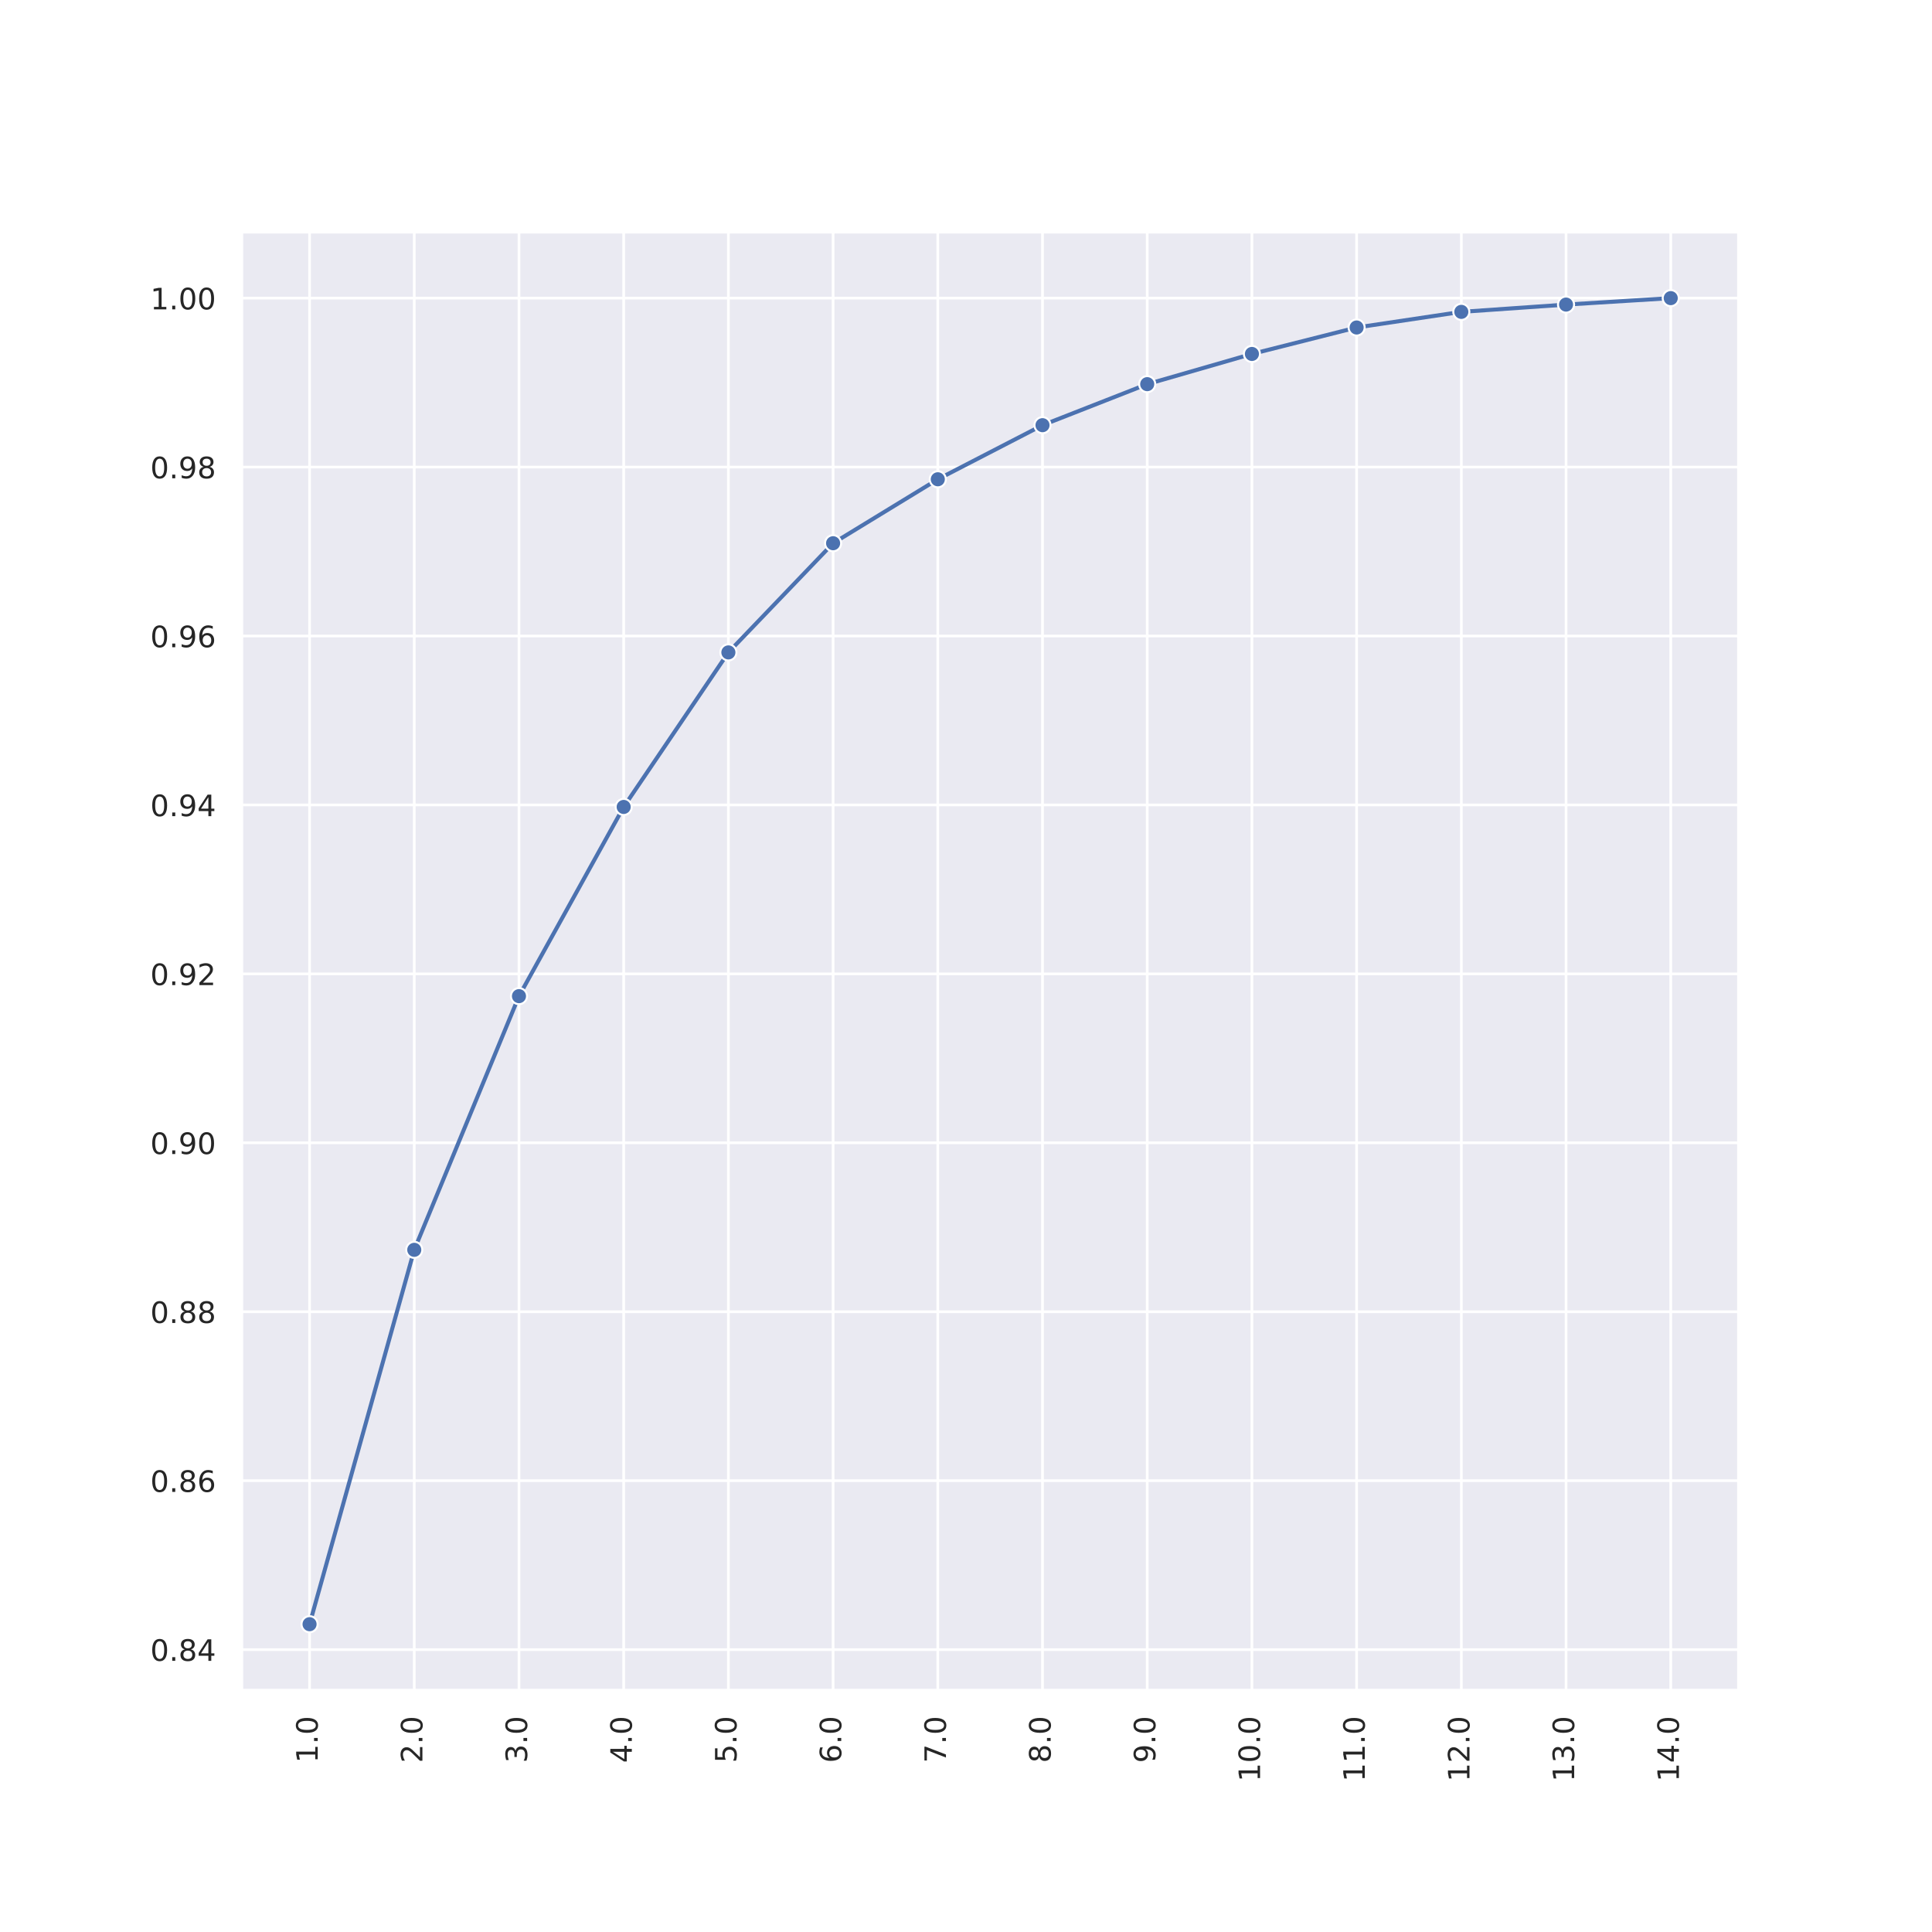
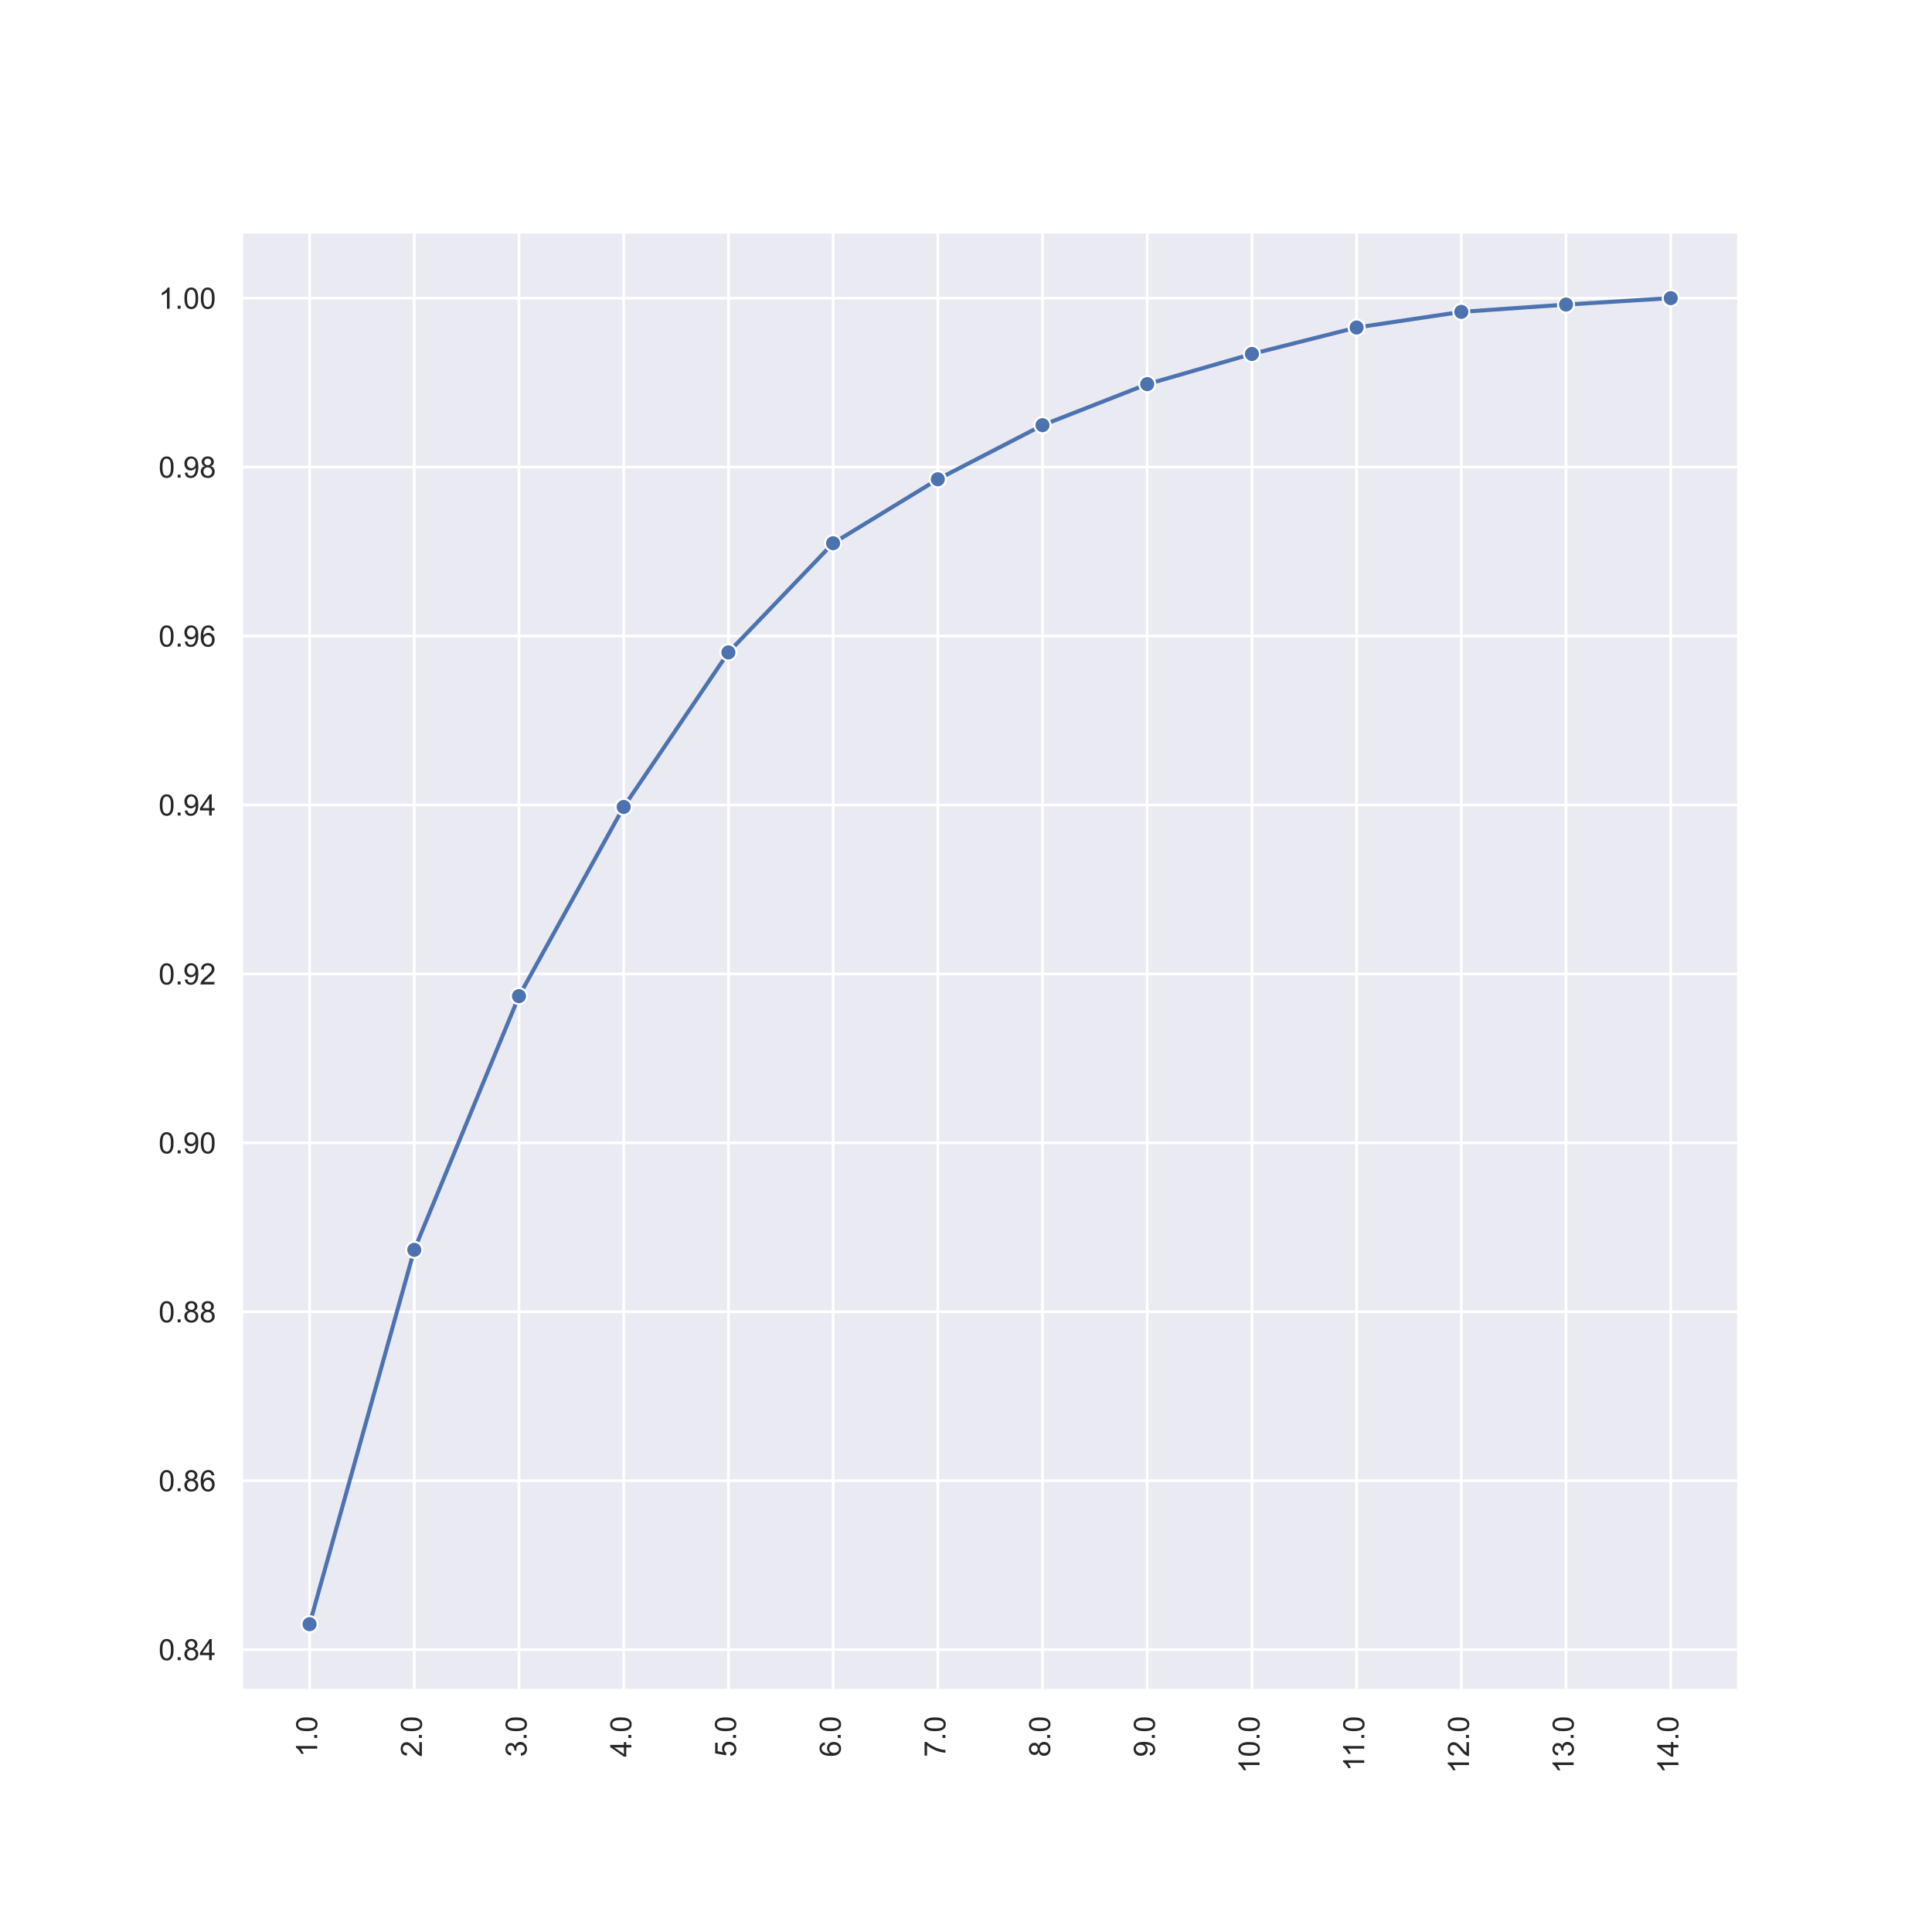
<svg xmlns="http://www.w3.org/2000/svg" xmlns:xlink="http://www.w3.org/1999/xlink" height="720pt" version="1.1" viewBox="0 0 720 720" width="720pt">
  <defs>
    <style type="text/css">
*{stroke-linecap:butt;stroke-linejoin:round;}
  </style>
  </defs>
  <g id="figure_1">
    <g id="patch_1">
      <path d="M 0 720  L 720 720  L 720 0  L 0 0  z " style="fill:#ffffff;" />
    </g>
    <g id="axes_1">
      <g id="patch_2">
        <path d="M 90 630  L 648 630  L 648 86.4  L 90 86.4  z " style="fill:#eaeaf2;" />
      </g>
      <g id="matplotlib.axis_1">
        <g id="xtick_1">
          <g id="line2d_1">
-             <path clip-path="url(#p401aca8a42)" d="M 115.364 630  L 115.364 86.4  " style="fill:none;stroke:#ffffff;stroke-linecap:round;" />
+             <path clip-path="url(#p46369ca999)" d="M 115.364 630  L 115.364 86.4  " style="fill:none;stroke:#ffffff;stroke-linecap:round;" />
          </g>
          <g id="text_1">
            <defs>
-               <path d="M 12.406 8.297  L 28.516 8.297  L 28.516 63.922  L 10.984 60.406  L 10.984 69.391  L 28.422 72.906  L 38.281 72.906  L 38.281 8.297  L 54.391 8.297  L 54.391 0  L 12.406 0  z " id="DejaVuSans-49" />
-               <path d="M 10.688 12.406  L 21 12.406  L 21 0  L 10.688 0  z " id="DejaVuSans-46" />
-               <path d="M 31.781 66.406  Q 24.172 66.406 20.328 58.906  Q 16.5 51.422 16.5 36.375  Q 16.5 21.391 20.328 13.891  Q 24.172 6.391 31.781 6.391  Q 39.453 6.391 43.281 13.891  Q 47.125 21.391 47.125 36.375  Q 47.125 51.422 43.281 58.906  Q 39.453 66.406 31.781 66.406  z M 31.781 74.219  Q 44.047 74.219 50.516 64.516  Q 56.984 54.828 56.984 36.375  Q 56.984 17.969 50.516 8.266  Q 44.047 -1.422 31.781 -1.422  Q 19.531 -1.422 13.062 8.266  Q 6.594 17.969 6.594 36.375  Q 6.594 54.828 13.062 64.516  Q 19.531 74.219 31.781 74.219  z " id="DejaVuSans-48" />
-             </defs>
-             <g style="fill:#262626;" transform="translate(118.3989 656.9934)rotate(-90)scale(0.11 -0.11)">
-               <use xlink:href="#DejaVuSans-49" />
-               <use x="63.623" xlink:href="#DejaVuSans-46" />
-               <use x="95.41" xlink:href="#DejaVuSans-48" />
+               <path d="M 37.25 0  L 28.469 0  L 28.469 56  Q 25.297 52.984 20.141 49.953  Q 14.984 46.922 10.891 45.406  L 10.891 53.906  Q 18.266 57.375 23.781 62.297  Q 29.297 67.234 31.594 71.875  L 37.25 71.875  z " id="ArialMT-49" />
+               <path d="M 9.078 0  L 9.078 10.016  L 19.094 10.016  L 19.094 0  z " id="ArialMT-46" />
+               <path d="M 4.156 35.297  Q 4.156 48 6.766 55.734  Q 9.375 63.484 14.516 67.672  Q 19.672 71.875 27.484 71.875  Q 33.25 71.875 37.594 69.547  Q 41.938 67.234 44.766 62.859  Q 47.609 58.5 49.219 52.219  Q 50.828 45.953 50.828 35.297  Q 50.828 22.703 48.234 14.969  Q 45.656 7.234 40.5 3  Q 35.359 -1.219 27.484 -1.219  Q 17.141 -1.219 11.234 6.203  Q 4.156 15.141 4.156 35.297  z M 13.188 35.297  Q 13.188 17.672 17.312 11.828  Q 21.438 6 27.484 6  Q 33.547 6 37.672 11.859  Q 41.797 17.719 41.797 35.297  Q 41.797 52.984 37.672 58.781  Q 33.547 64.594 27.391 64.594  Q 21.344 64.594 17.719 59.469  Q 13.188 52.938 13.188 35.297  z " id="ArialMT-48" />
+             </defs>
+             <g style="fill:#262626;" transform="translate(118.2073 654.79)rotate(-90)scale(0.11 -0.11)">
+               <use xlink:href="#ArialMT-49" />
+               <use x="55.615" xlink:href="#ArialMT-46" />
+               <use x="83.398" xlink:href="#ArialMT-48" />
            </g>
          </g>
        </g>
        <g id="xtick_2">
          <g id="line2d_2">
-             <path clip-path="url(#p401aca8a42)" d="M 154.385 630  L 154.385 86.4  " style="fill:none;stroke:#ffffff;stroke-linecap:round;" />
+             <path clip-path="url(#p46369ca999)" d="M 154.385 630  L 154.385 86.4  " style="fill:none;stroke:#ffffff;stroke-linecap:round;" />
          </g>
          <g id="text_2">
            <defs>
-               <path d="M 19.188 8.297  L 53.609 8.297  L 53.609 0  L 7.328 0  L 7.328 8.297  Q 12.938 14.109 22.625 23.891  Q 32.328 33.688 34.812 36.531  Q 39.547 41.844 41.422 45.531  Q 43.312 49.219 43.312 52.781  Q 43.312 58.594 39.234 62.25  Q 35.156 65.922 28.609 65.922  Q 23.969 65.922 18.812 64.312  Q 13.672 62.703 7.812 59.422  L 7.812 69.391  Q 13.766 71.781 18.938 73  Q 24.125 74.219 28.422 74.219  Q 39.75 74.219 46.484 68.547  Q 53.219 62.891 53.219 53.422  Q 53.219 48.922 51.531 44.891  Q 49.859 40.875 45.406 35.406  Q 44.188 33.984 37.641 27.219  Q 31.109 20.453 19.188 8.297  z " id="DejaVuSans-50" />
-             </defs>
-             <g style="fill:#262626;" transform="translate(157.4199 656.9934)rotate(-90)scale(0.11 -0.11)">
-               <use xlink:href="#DejaVuSans-50" />
-               <use x="63.623" xlink:href="#DejaVuSans-46" />
-               <use x="95.41" xlink:href="#DejaVuSans-48" />
+               <path d="M 50.344 8.453  L 50.344 0  L 3.031 0  Q 2.938 3.172 4.047 6.109  Q 5.859 10.938 9.828 15.625  Q 13.812 20.312 21.344 26.469  Q 33.016 36.031 37.109 41.625  Q 41.219 47.219 41.219 52.203  Q 41.219 57.422 37.469 61  Q 33.734 64.594 27.734 64.594  Q 21.391 64.594 17.578 60.781  Q 13.766 56.984 13.719 50.25  L 4.688 51.172  Q 5.609 61.281 11.656 66.578  Q 17.719 71.875 27.938 71.875  Q 38.234 71.875 44.234 66.156  Q 50.25 60.453 50.25 52  Q 50.25 47.703 48.484 43.547  Q 46.734 39.406 42.656 34.812  Q 38.578 30.219 29.109 22.219  Q 21.188 15.578 18.938 13.203  Q 16.703 10.844 15.234 8.453  z " id="ArialMT-50" />
+             </defs>
+             <g style="fill:#262626;" transform="translate(157.2283 654.79)rotate(-90)scale(0.11 -0.11)">
+               <use xlink:href="#ArialMT-50" />
+               <use x="55.615" xlink:href="#ArialMT-46" />
+               <use x="83.398" xlink:href="#ArialMT-48" />
            </g>
          </g>
        </g>
        <g id="xtick_3">
          <g id="line2d_3">
-             <path clip-path="url(#p401aca8a42)" d="M 193.406 630  L 193.406 86.4  " style="fill:none;stroke:#ffffff;stroke-linecap:round;" />
+             <path clip-path="url(#p46369ca999)" d="M 193.406 630  L 193.406 86.4  " style="fill:none;stroke:#ffffff;stroke-linecap:round;" />
          </g>
          <g id="text_3">
            <defs>
-               <path d="M 40.578 39.312  Q 47.656 37.797 51.625 33  Q 55.609 28.219 55.609 21.188  Q 55.609 10.406 48.188 4.484  Q 40.766 -1.422 27.094 -1.422  Q 22.516 -1.422 17.656 -0.516  Q 12.797 0.391 7.625 2.203  L 7.625 11.719  Q 11.719 9.328 16.594 8.109  Q 21.484 6.891 26.812 6.891  Q 36.078 6.891 40.938 10.547  Q 45.797 14.203 45.797 21.188  Q 45.797 27.641 41.281 31.266  Q 36.766 34.906 28.719 34.906  L 20.219 34.906  L 20.219 43.016  L 29.109 43.016  Q 36.375 43.016 40.234 45.922  Q 44.094 48.828 44.094 54.297  Q 44.094 59.906 40.109 62.906  Q 36.141 65.922 28.719 65.922  Q 24.656 65.922 20.016 65.031  Q 15.375 64.156 9.812 62.312  L 9.812 71.094  Q 15.438 72.656 20.344 73.438  Q 25.25 74.219 29.594 74.219  Q 40.828 74.219 47.359 69.109  Q 53.906 64.016 53.906 55.328  Q 53.906 49.266 50.438 45.094  Q 46.969 40.922 40.578 39.312  z " id="DejaVuSans-51" />
-             </defs>
-             <g style="fill:#262626;" transform="translate(196.4409 656.9934)rotate(-90)scale(0.11 -0.11)">
-               <use xlink:href="#DejaVuSans-51" />
-               <use x="63.623" xlink:href="#DejaVuSans-46" />
-               <use x="95.41" xlink:href="#DejaVuSans-48" />
+               <path d="M 4.203 18.891  L 12.984 20.062  Q 14.5 12.594 18.141 9.297  Q 21.781 6 27 6  Q 33.203 6 37.469 10.297  Q 41.75 14.594 41.75 20.953  Q 41.75 27 37.797 30.922  Q 33.844 34.859 27.734 34.859  Q 25.25 34.859 21.531 33.891  L 22.516 41.609  Q 23.391 41.5 23.922 41.5  Q 29.547 41.5 34.031 44.422  Q 38.531 47.359 38.531 53.469  Q 38.531 58.297 35.25 61.469  Q 31.984 64.656 26.812 64.656  Q 21.688 64.656 18.266 61.422  Q 14.844 58.203 13.875 51.766  L 5.078 53.328  Q 6.688 62.156 12.391 67.016  Q 18.109 71.875 26.609 71.875  Q 32.469 71.875 37.391 69.359  Q 42.328 66.844 44.938 62.5  Q 47.562 58.156 47.562 53.266  Q 47.562 48.641 45.062 44.828  Q 42.578 41.016 37.703 38.766  Q 44.047 37.312 47.562 32.688  Q 51.078 28.078 51.078 21.141  Q 51.078 11.766 44.234 5.25  Q 37.406 -1.266 26.953 -1.266  Q 17.531 -1.266 11.297 4.344  Q 5.078 9.969 4.203 18.891  z " id="ArialMT-51" />
+             </defs>
+             <g style="fill:#262626;" transform="translate(196.2493 654.79)rotate(-90)scale(0.11 -0.11)">
+               <use xlink:href="#ArialMT-51" />
+               <use x="55.615" xlink:href="#ArialMT-46" />
+               <use x="83.398" xlink:href="#ArialMT-48" />
            </g>
          </g>
        </g>
        <g id="xtick_4">
          <g id="line2d_4">
-             <path clip-path="url(#p401aca8a42)" d="M 232.427 630  L 232.427 86.4  " style="fill:none;stroke:#ffffff;stroke-linecap:round;" />
+             <path clip-path="url(#p46369ca999)" d="M 232.427 630  L 232.427 86.4  " style="fill:none;stroke:#ffffff;stroke-linecap:round;" />
          </g>
          <g id="text_4">
            <defs>
-               <path d="M 37.797 64.312  L 12.891 25.391  L 37.797 25.391  z M 35.203 72.906  L 47.609 72.906  L 47.609 25.391  L 58.016 25.391  L 58.016 17.188  L 47.609 17.188  L 47.609 0  L 37.797 0  L 37.797 17.188  L 4.891 17.188  L 4.891 26.703  z " id="DejaVuSans-52" />
-             </defs>
-             <g style="fill:#262626;" transform="translate(235.4619 656.9934)rotate(-90)scale(0.11 -0.11)">
-               <use xlink:href="#DejaVuSans-52" />
-               <use x="63.623" xlink:href="#DejaVuSans-46" />
-               <use x="95.41" xlink:href="#DejaVuSans-48" />
+               <path d="M 32.328 0  L 32.328 17.141  L 1.266 17.141  L 1.266 25.203  L 33.938 71.578  L 41.109 71.578  L 41.109 25.203  L 50.781 25.203  L 50.781 17.141  L 41.109 17.141  L 41.109 0  z M 32.328 25.203  L 32.328 57.469  L 9.906 25.203  z " id="ArialMT-52" />
+             </defs>
+             <g style="fill:#262626;" transform="translate(235.2702 654.79)rotate(-90)scale(0.11 -0.11)">
+               <use xlink:href="#ArialMT-52" />
+               <use x="55.615" xlink:href="#ArialMT-46" />
+               <use x="83.398" xlink:href="#ArialMT-48" />
            </g>
          </g>
        </g>
        <g id="xtick_5">
          <g id="line2d_5">
-             <path clip-path="url(#p401aca8a42)" d="M 271.448 630  L 271.448 86.4  " style="fill:none;stroke:#ffffff;stroke-linecap:round;" />
+             <path clip-path="url(#p46369ca999)" d="M 271.448 630  L 271.448 86.4  " style="fill:none;stroke:#ffffff;stroke-linecap:round;" />
          </g>
          <g id="text_5">
            <defs>
-               <path d="M 10.797 72.906  L 49.516 72.906  L 49.516 64.594  L 19.828 64.594  L 19.828 46.734  Q 21.969 47.469 24.109 47.828  Q 26.266 48.188 28.422 48.188  Q 40.625 48.188 47.75 41.5  Q 54.891 34.812 54.891 23.391  Q 54.891 11.625 47.562 5.094  Q 40.234 -1.422 26.906 -1.422  Q 22.312 -1.422 17.547 -0.641  Q 12.797 0.141 7.719 1.703  L 7.719 11.625  Q 12.109 9.234 16.797 8.062  Q 21.484 6.891 26.703 6.891  Q 35.156 6.891 40.078 11.328  Q 45.016 15.766 45.016 23.391  Q 45.016 31 40.078 35.438  Q 35.156 39.891 26.703 39.891  Q 22.75 39.891 18.812 39.016  Q 14.891 38.141 10.797 36.281  z " id="DejaVuSans-53" />
-             </defs>
-             <g style="fill:#262626;" transform="translate(274.4829 656.9934)rotate(-90)scale(0.11 -0.11)">
-               <use xlink:href="#DejaVuSans-53" />
-               <use x="63.623" xlink:href="#DejaVuSans-46" />
-               <use x="95.41" xlink:href="#DejaVuSans-48" />
+               <path d="M 4.156 18.75  L 13.375 19.531  Q 14.406 12.797 18.141 9.391  Q 21.875 6 27.156 6  Q 33.5 6 37.891 10.781  Q 42.281 15.578 42.281 23.484  Q 42.281 31 38.062 35.344  Q 33.844 39.703 27 39.703  Q 22.75 39.703 19.328 37.766  Q 15.922 35.844 13.969 32.766  L 5.719 33.844  L 12.641 70.609  L 48.25 70.609  L 48.25 62.203  L 19.672 62.203  L 15.828 42.969  Q 22.266 47.469 29.344 47.469  Q 38.719 47.469 45.156 40.969  Q 51.609 34.469 51.609 24.266  Q 51.609 14.547 45.953 7.469  Q 39.062 -1.219 27.156 -1.219  Q 17.391 -1.219 11.203 4.25  Q 5.031 9.719 4.156 18.75  z " id="ArialMT-53" />
+             </defs>
+             <g style="fill:#262626;" transform="translate(274.2912 654.79)rotate(-90)scale(0.11 -0.11)">
+               <use xlink:href="#ArialMT-53" />
+               <use x="55.615" xlink:href="#ArialMT-46" />
+               <use x="83.398" xlink:href="#ArialMT-48" />
            </g>
          </g>
        </g>
        <g id="xtick_6">
          <g id="line2d_6">
-             <path clip-path="url(#p401aca8a42)" d="M 310.469 630  L 310.469 86.4  " style="fill:none;stroke:#ffffff;stroke-linecap:round;" />
+             <path clip-path="url(#p46369ca999)" d="M 310.469 630  L 310.469 86.4  " style="fill:none;stroke:#ffffff;stroke-linecap:round;" />
          </g>
          <g id="text_6">
            <defs>
-               <path d="M 33.016 40.375  Q 26.375 40.375 22.484 35.828  Q 18.609 31.297 18.609 23.391  Q 18.609 15.531 22.484 10.953  Q 26.375 6.391 33.016 6.391  Q 39.656 6.391 43.531 10.953  Q 47.406 15.531 47.406 23.391  Q 47.406 31.297 43.531 35.828  Q 39.656 40.375 33.016 40.375  z M 52.594 71.297  L 52.594 62.312  Q 48.875 64.062 45.094 64.984  Q 41.312 65.922 37.594 65.922  Q 27.828 65.922 22.672 59.328  Q 17.531 52.734 16.797 39.406  Q 19.672 43.656 24.016 45.922  Q 28.375 48.188 33.594 48.188  Q 44.578 48.188 50.953 41.516  Q 57.328 34.859 57.328 23.391  Q 57.328 12.156 50.688 5.359  Q 44.047 -1.422 33.016 -1.422  Q 20.359 -1.422 13.672 8.266  Q 6.984 17.969 6.984 36.375  Q 6.984 53.656 15.188 63.938  Q 23.391 74.219 37.203 74.219  Q 40.922 74.219 44.703 73.484  Q 48.484 72.75 52.594 71.297  z " id="DejaVuSans-54" />
-             </defs>
-             <g style="fill:#262626;" transform="translate(313.5038 656.9934)rotate(-90)scale(0.11 -0.11)">
-               <use xlink:href="#DejaVuSans-54" />
-               <use x="63.623" xlink:href="#DejaVuSans-46" />
-               <use x="95.41" xlink:href="#DejaVuSans-48" />
+               <path d="M 49.75 54.047  L 41.016 53.375  Q 39.844 58.547 37.703 60.891  Q 34.125 64.656 28.906 64.656  Q 24.703 64.656 21.531 62.312  Q 17.391 59.281 14.984 53.469  Q 12.594 47.656 12.5 36.922  Q 15.672 41.75 20.266 44.094  Q 24.859 46.438 29.891 46.438  Q 38.672 46.438 44.844 39.969  Q 51.031 33.5 51.031 23.25  Q 51.031 16.5 48.125 10.719  Q 45.219 4.938 40.141 1.859  Q 35.062 -1.219 28.609 -1.219  Q 17.625 -1.219 10.688 6.859  Q 3.766 14.938 3.766 33.5  Q 3.766 54.25 11.422 63.672  Q 18.109 71.875 29.438 71.875  Q 37.891 71.875 43.281 67.141  Q 48.688 62.406 49.75 54.047  z M 13.875 23.188  Q 13.875 18.656 15.797 14.5  Q 17.719 10.359 21.188 8.172  Q 24.656 6 28.469 6  Q 34.031 6 38.031 10.484  Q 42.047 14.984 42.047 22.703  Q 42.047 30.125 38.078 34.391  Q 34.125 38.672 28.125 38.672  Q 22.172 38.672 18.016 34.391  Q 13.875 30.125 13.875 23.188  z " id="ArialMT-54" />
+             </defs>
+             <g style="fill:#262626;" transform="translate(313.3122 654.79)rotate(-90)scale(0.11 -0.11)">
+               <use xlink:href="#ArialMT-54" />
+               <use x="55.615" xlink:href="#ArialMT-46" />
+               <use x="83.398" xlink:href="#ArialMT-48" />
            </g>
          </g>
        </g>
        <g id="xtick_7">
          <g id="line2d_7">
-             <path clip-path="url(#p401aca8a42)" d="M 349.49 630  L 349.49 86.4  " style="fill:none;stroke:#ffffff;stroke-linecap:round;" />
+             <path clip-path="url(#p46369ca999)" d="M 349.49 630  L 349.49 86.4  " style="fill:none;stroke:#ffffff;stroke-linecap:round;" />
          </g>
          <g id="text_7">
            <defs>
-               <path d="M 8.203 72.906  L 55.078 72.906  L 55.078 68.703  L 28.609 0  L 18.312 0  L 43.219 64.594  L 8.203 64.594  z " id="DejaVuSans-55" />
-             </defs>
-             <g style="fill:#262626;" transform="translate(352.5248 656.9934)rotate(-90)scale(0.11 -0.11)">
-               <use xlink:href="#DejaVuSans-55" />
-               <use x="63.623" xlink:href="#DejaVuSans-46" />
-               <use x="95.41" xlink:href="#DejaVuSans-48" />
+               <path d="M 4.734 62.203  L 4.734 70.656  L 51.078 70.656  L 51.078 63.812  Q 44.234 56.547 37.516 44.484  Q 30.812 32.422 27.156 19.672  Q 24.516 10.688 23.781 0  L 14.75 0  Q 14.891 8.453 18.062 20.406  Q 21.234 32.375 27.172 43.484  Q 33.109 54.594 39.797 62.203  z " id="ArialMT-55" />
+             </defs>
+             <g style="fill:#262626;" transform="translate(352.3332 654.79)rotate(-90)scale(0.11 -0.11)">
+               <use xlink:href="#ArialMT-55" />
+               <use x="55.615" xlink:href="#ArialMT-46" />
+               <use x="83.398" xlink:href="#ArialMT-48" />
            </g>
          </g>
        </g>
        <g id="xtick_8">
          <g id="line2d_8">
-             <path clip-path="url(#p401aca8a42)" d="M 388.51 630  L 388.51 86.4  " style="fill:none;stroke:#ffffff;stroke-linecap:round;" />
+             <path clip-path="url(#p46369ca999)" d="M 388.51 630  L 388.51 86.4  " style="fill:none;stroke:#ffffff;stroke-linecap:round;" />
          </g>
          <g id="text_8">
            <defs>
-               <path d="M 31.781 34.625  Q 24.75 34.625 20.719 30.859  Q 16.703 27.094 16.703 20.516  Q 16.703 13.922 20.719 10.156  Q 24.75 6.391 31.781 6.391  Q 38.812 6.391 42.859 10.172  Q 46.922 13.969 46.922 20.516  Q 46.922 27.094 42.891 30.859  Q 38.875 34.625 31.781 34.625  z M 21.922 38.812  Q 15.578 40.375 12.031 44.719  Q 8.5 49.078 8.5 55.328  Q 8.5 64.062 14.719 69.141  Q 20.953 74.219 31.781 74.219  Q 42.672 74.219 48.875 69.141  Q 55.078 64.062 55.078 55.328  Q 55.078 49.078 51.531 44.719  Q 48 40.375 41.703 38.812  Q 48.828 37.156 52.797 32.312  Q 56.781 27.484 56.781 20.516  Q 56.781 9.906 50.312 4.234  Q 43.844 -1.422 31.781 -1.422  Q 19.734 -1.422 13.25 4.234  Q 6.781 9.906 6.781 20.516  Q 6.781 27.484 10.781 32.312  Q 14.797 37.156 21.922 38.812  z M 18.312 54.391  Q 18.312 48.734 21.844 45.562  Q 25.391 42.391 31.781 42.391  Q 38.141 42.391 41.719 45.562  Q 45.312 48.734 45.312 54.391  Q 45.312 60.062 41.719 63.234  Q 38.141 66.406 31.781 66.406  Q 25.391 66.406 21.844 63.234  Q 18.312 60.062 18.312 54.391  z " id="DejaVuSans-56" />
-             </defs>
-             <g style="fill:#262626;" transform="translate(391.5458 656.9934)rotate(-90)scale(0.11 -0.11)">
-               <use xlink:href="#DejaVuSans-56" />
-               <use x="63.623" xlink:href="#DejaVuSans-46" />
-               <use x="95.41" xlink:href="#DejaVuSans-48" />
+               <path d="M 17.672 38.812  Q 12.203 40.828 9.562 44.531  Q 6.938 48.25 6.938 53.422  Q 6.938 61.234 12.547 66.547  Q 18.172 71.875 27.484 71.875  Q 36.859 71.875 42.578 66.422  Q 48.297 60.984 48.297 53.172  Q 48.297 48.188 45.672 44.5  Q 43.062 40.828 37.75 38.812  Q 44.344 36.672 47.781 31.875  Q 51.219 27.094 51.219 20.453  Q 51.219 11.281 44.719 5.031  Q 38.234 -1.219 27.641 -1.219  Q 17.047 -1.219 10.547 5.047  Q 4.047 11.328 4.047 20.703  Q 4.047 27.688 7.594 32.391  Q 11.141 37.109 17.672 38.812  z M 15.922 53.719  Q 15.922 48.641 19.188 45.406  Q 22.469 42.188 27.688 42.188  Q 32.766 42.188 36.016 45.375  Q 39.266 48.578 39.266 53.219  Q 39.266 58.062 35.906 61.359  Q 32.562 64.656 27.594 64.656  Q 22.562 64.656 19.234 61.422  Q 15.922 58.203 15.922 53.719  z M 13.094 20.656  Q 13.094 16.891 14.875 13.375  Q 16.656 9.859 20.172 7.922  Q 23.688 6 27.734 6  Q 34.031 6 38.125 10.047  Q 42.234 14.109 42.234 20.359  Q 42.234 26.703 38.016 30.859  Q 33.797 35.016 27.438 35.016  Q 21.234 35.016 17.156 30.906  Q 13.094 26.812 13.094 20.656  z " id="ArialMT-56" />
+             </defs>
+             <g style="fill:#262626;" transform="translate(391.3542 654.79)rotate(-90)scale(0.11 -0.11)">
+               <use xlink:href="#ArialMT-56" />
+               <use x="55.615" xlink:href="#ArialMT-46" />
+               <use x="83.398" xlink:href="#ArialMT-48" />
            </g>
          </g>
        </g>
        <g id="xtick_9">
          <g id="line2d_9">
-             <path clip-path="url(#p401aca8a42)" d="M 427.531 630  L 427.531 86.4  " style="fill:none;stroke:#ffffff;stroke-linecap:round;" />
+             <path clip-path="url(#p46369ca999)" d="M 427.531 630  L 427.531 86.4  " style="fill:none;stroke:#ffffff;stroke-linecap:round;" />
          </g>
          <g id="text_9">
            <defs>
-               <path d="M 10.984 1.516  L 10.984 10.5  Q 14.703 8.734 18.5 7.812  Q 22.312 6.891 25.984 6.891  Q 35.75 6.891 40.891 13.453  Q 46.047 20.016 46.781 33.406  Q 43.953 29.203 39.594 26.953  Q 35.25 24.703 29.984 24.703  Q 19.047 24.703 12.672 31.312  Q 6.297 37.938 6.297 49.422  Q 6.297 60.641 12.938 67.422  Q 19.578 74.219 30.609 74.219  Q 43.266 74.219 49.922 64.516  Q 56.594 54.828 56.594 36.375  Q 56.594 19.141 48.406 8.859  Q 40.234 -1.422 26.422 -1.422  Q 22.703 -1.422 18.891 -0.688  Q 15.094 0.047 10.984 1.516  z M 30.609 32.422  Q 37.25 32.422 41.125 36.953  Q 45.016 41.5 45.016 49.422  Q 45.016 57.281 41.125 61.844  Q 37.25 66.406 30.609 66.406  Q 23.969 66.406 20.094 61.844  Q 16.219 57.281 16.219 49.422  Q 16.219 41.5 20.094 36.953  Q 23.969 32.422 30.609 32.422  z " id="DejaVuSans-57" />
-             </defs>
-             <g style="fill:#262626;" transform="translate(430.5668 656.9934)rotate(-90)scale(0.11 -0.11)">
-               <use xlink:href="#DejaVuSans-57" />
-               <use x="63.623" xlink:href="#DejaVuSans-46" />
-               <use x="95.41" xlink:href="#DejaVuSans-48" />
+               <path d="M 5.469 16.547  L 13.922 17.328  Q 14.984 11.375 18.016 8.688  Q 21.047 6 25.781 6  Q 29.828 6 32.875 7.859  Q 35.938 9.719 37.891 12.812  Q 39.844 15.922 41.156 21.188  Q 42.484 26.469 42.484 31.938  Q 42.484 32.516 42.438 33.688  Q 39.797 29.5 35.234 26.875  Q 30.672 24.266 25.344 24.266  Q 16.453 24.266 10.297 30.703  Q 4.156 37.156 4.156 47.703  Q 4.156 58.594 10.578 65.234  Q 17 71.875 26.656 71.875  Q 33.641 71.875 39.422 68.109  Q 45.219 64.359 48.219 57.391  Q 51.219 50.438 51.219 37.25  Q 51.219 23.531 48.234 15.406  Q 45.266 7.281 39.375 3.031  Q 33.5 -1.219 25.594 -1.219  Q 17.188 -1.219 11.859 3.438  Q 6.547 8.109 5.469 16.547  z M 41.453 48.141  Q 41.453 55.719 37.422 60.156  Q 33.406 64.594 27.734 64.594  Q 21.875 64.594 17.531 59.812  Q 13.188 55.031 13.188 47.406  Q 13.188 40.578 17.312 36.297  Q 21.438 32.031 27.484 32.031  Q 33.594 32.031 37.516 36.297  Q 41.453 40.578 41.453 48.141  z " id="ArialMT-57" />
+             </defs>
+             <g style="fill:#262626;" transform="translate(430.3751 654.79)rotate(-90)scale(0.11 -0.11)">
+               <use xlink:href="#ArialMT-57" />
+               <use x="55.615" xlink:href="#ArialMT-46" />
+               <use x="83.398" xlink:href="#ArialMT-48" />
            </g>
          </g>
        </g>
        <g id="xtick_10">
          <g id="line2d_10">
-             <path clip-path="url(#p401aca8a42)" d="M 466.552 630  L 466.552 86.4  " style="fill:none;stroke:#ffffff;stroke-linecap:round;" />
+             <path clip-path="url(#p46369ca999)" d="M 466.552 630  L 466.552 86.4  " style="fill:none;stroke:#ffffff;stroke-linecap:round;" />
          </g>
          <g id="text_10">
-             <g style="fill:#262626;" transform="translate(469.5878 663.9922)rotate(-90)scale(0.11 -0.11)">
-               <use xlink:href="#DejaVuSans-49" />
-               <use x="63.623" xlink:href="#DejaVuSans-48" />
-               <use x="127.246" xlink:href="#DejaVuSans-46" />
-               <use x="159.033" xlink:href="#DejaVuSans-48" />
+             <g style="fill:#262626;" transform="translate(469.3961 660.907)rotate(-90)scale(0.11 -0.11)">
+               <use xlink:href="#ArialMT-49" />
+               <use x="55.615" xlink:href="#ArialMT-48" />
+               <use x="111.23" xlink:href="#ArialMT-46" />
+               <use x="139.014" xlink:href="#ArialMT-48" />
            </g>
          </g>
        </g>
        <g id="xtick_11">
          <g id="line2d_11">
-             <path clip-path="url(#p401aca8a42)" d="M 505.573 630  L 505.573 86.4  " style="fill:none;stroke:#ffffff;stroke-linecap:round;" />
+             <path clip-path="url(#p46369ca999)" d="M 505.573 630  L 505.573 86.4  " style="fill:none;stroke:#ffffff;stroke-linecap:round;" />
          </g>
          <g id="text_11">
-             <g style="fill:#262626;" transform="translate(508.6087 663.9922)rotate(-90)scale(0.11 -0.11)">
-               <use xlink:href="#DejaVuSans-49" />
-               <use x="63.623" xlink:href="#DejaVuSans-49" />
-               <use x="127.246" xlink:href="#DejaVuSans-46" />
-               <use x="159.033" xlink:href="#DejaVuSans-48" />
+             <g style="fill:#262626;" transform="translate(508.4171 660.0958)rotate(-90)scale(0.11 -0.11)">
+               <use xlink:href="#ArialMT-49" />
+               <use x="48.24" xlink:href="#ArialMT-49" />
+               <use x="103.855" xlink:href="#ArialMT-46" />
+               <use x="131.639" xlink:href="#ArialMT-48" />
            </g>
          </g>
        </g>
        <g id="xtick_12">
          <g id="line2d_12">
-             <path clip-path="url(#p401aca8a42)" d="M 544.594 630  L 544.594 86.4  " style="fill:none;stroke:#ffffff;stroke-linecap:round;" />
+             <path clip-path="url(#p46369ca999)" d="M 544.594 630  L 544.594 86.4  " style="fill:none;stroke:#ffffff;stroke-linecap:round;" />
          </g>
          <g id="text_12">
-             <g style="fill:#262626;" transform="translate(547.6297 663.9922)rotate(-90)scale(0.11 -0.11)">
-               <use xlink:href="#DejaVuSans-49" />
-               <use x="63.623" xlink:href="#DejaVuSans-50" />
-               <use x="127.246" xlink:href="#DejaVuSans-46" />
-               <use x="159.033" xlink:href="#DejaVuSans-48" />
+             <g style="fill:#262626;" transform="translate(547.4381 660.907)rotate(-90)scale(0.11 -0.11)">
+               <use xlink:href="#ArialMT-49" />
+               <use x="55.615" xlink:href="#ArialMT-50" />
+               <use x="111.23" xlink:href="#ArialMT-46" />
+               <use x="139.014" xlink:href="#ArialMT-48" />
            </g>
          </g>
        </g>
        <g id="xtick_13">
          <g id="line2d_13">
-             <path clip-path="url(#p401aca8a42)" d="M 583.615 630  L 583.615 86.4  " style="fill:none;stroke:#ffffff;stroke-linecap:round;" />
+             <path clip-path="url(#p46369ca999)" d="M 583.615 630  L 583.615 86.4  " style="fill:none;stroke:#ffffff;stroke-linecap:round;" />
          </g>
          <g id="text_13">
-             <g style="fill:#262626;" transform="translate(586.6507 663.9922)rotate(-90)scale(0.11 -0.11)">
-               <use xlink:href="#DejaVuSans-49" />
-               <use x="63.623" xlink:href="#DejaVuSans-51" />
-               <use x="127.246" xlink:href="#DejaVuSans-46" />
-               <use x="159.033" xlink:href="#DejaVuSans-48" />
+             <g style="fill:#262626;" transform="translate(586.4591 660.907)rotate(-90)scale(0.11 -0.11)">
+               <use xlink:href="#ArialMT-49" />
+               <use x="55.615" xlink:href="#ArialMT-51" />
+               <use x="111.23" xlink:href="#ArialMT-46" />
+               <use x="139.014" xlink:href="#ArialMT-48" />
            </g>
          </g>
        </g>
        <g id="xtick_14">
          <g id="line2d_14">
-             <path clip-path="url(#p401aca8a42)" d="M 622.636 630  L 622.636 86.4  " style="fill:none;stroke:#ffffff;stroke-linecap:round;" />
+             <path clip-path="url(#p46369ca999)" d="M 622.636 630  L 622.636 86.4  " style="fill:none;stroke:#ffffff;stroke-linecap:round;" />
          </g>
          <g id="text_14">
-             <g style="fill:#262626;" transform="translate(625.6717 663.9922)rotate(-90)scale(0.11 -0.11)">
-               <use xlink:href="#DejaVuSans-49" />
-               <use x="63.623" xlink:href="#DejaVuSans-52" />
-               <use x="127.246" xlink:href="#DejaVuSans-46" />
-               <use x="159.033" xlink:href="#DejaVuSans-48" />
+             <g style="fill:#262626;" transform="translate(625.48 660.907)rotate(-90)scale(0.11 -0.11)">
+               <use xlink:href="#ArialMT-49" />
+               <use x="55.615" xlink:href="#ArialMT-52" />
+               <use x="111.23" xlink:href="#ArialMT-46" />
+               <use x="139.014" xlink:href="#ArialMT-48" />
            </g>
          </g>
        </g>
      </g>
      <g id="matplotlib.axis_2">
        <g id="ytick_1">
          <g id="line2d_15">
-             <path clip-path="url(#p401aca8a42)" d="M 90 614.762  L 648 614.762  " style="fill:none;stroke:#ffffff;stroke-linecap:round;" />
+             <path clip-path="url(#p46369ca999)" d="M 90 614.762  L 648 614.762  " style="fill:none;stroke:#ffffff;stroke-linecap:round;" />
          </g>
          <g id="text_15">
-             <g style="fill:#262626;" transform="translate(56.00781 618.9408)scale(0.11 -0.11)">
-               <use xlink:href="#DejaVuSans-48" />
-               <use x="63.623" xlink:href="#DejaVuSans-46" />
-               <use x="95.41" xlink:href="#DejaVuSans-56" />
-               <use x="159.033" xlink:href="#DejaVuSans-52" />
+             <g style="fill:#262626;" transform="translate(59.09297 618.6984)scale(0.11 -0.11)">
+               <use xlink:href="#ArialMT-48" />
+               <use x="55.615" xlink:href="#ArialMT-46" />
+               <use x="83.398" xlink:href="#ArialMT-56" />
+               <use x="139.014" xlink:href="#ArialMT-52" />
            </g>
          </g>
        </g>
        <g id="ytick_2">
          <g id="line2d_16">
-             <path clip-path="url(#p401aca8a42)" d="M 90 551.805  L 648 551.805  " style="fill:none;stroke:#ffffff;stroke-linecap:round;" />
+             <path clip-path="url(#p46369ca999)" d="M 90 551.805  L 648 551.805  " style="fill:none;stroke:#ffffff;stroke-linecap:round;" />
          </g>
          <g id="text_16">
-             <g style="fill:#262626;" transform="translate(56.00781 555.9842)scale(0.11 -0.11)">
-               <use xlink:href="#DejaVuSans-48" />
-               <use x="63.623" xlink:href="#DejaVuSans-46" />
-               <use x="95.41" xlink:href="#DejaVuSans-56" />
-               <use x="159.033" xlink:href="#DejaVuSans-54" />
+             <g style="fill:#262626;" transform="translate(59.09297 555.7419)scale(0.11 -0.11)">
+               <use xlink:href="#ArialMT-48" />
+               <use x="55.615" xlink:href="#ArialMT-46" />
+               <use x="83.398" xlink:href="#ArialMT-56" />
+               <use x="139.014" xlink:href="#ArialMT-54" />
            </g>
          </g>
        </g>
        <g id="ytick_3">
          <g id="line2d_17">
-             <path clip-path="url(#p401aca8a42)" d="M 90 488.848  L 648 488.848  " style="fill:none;stroke:#ffffff;stroke-linecap:round;" />
+             <path clip-path="url(#p46369ca999)" d="M 90 488.848  L 648 488.848  " style="fill:none;stroke:#ffffff;stroke-linecap:round;" />
          </g>
          <g id="text_17">
-             <g style="fill:#262626;" transform="translate(56.00781 493.0276)scale(0.11 -0.11)">
-               <use xlink:href="#DejaVuSans-48" />
-               <use x="63.623" xlink:href="#DejaVuSans-46" />
-               <use x="95.41" xlink:href="#DejaVuSans-56" />
-               <use x="159.033" xlink:href="#DejaVuSans-56" />
+             <g style="fill:#262626;" transform="translate(59.09297 492.7853)scale(0.11 -0.11)">
+               <use xlink:href="#ArialMT-48" />
+               <use x="55.615" xlink:href="#ArialMT-46" />
+               <use x="83.398" xlink:href="#ArialMT-56" />
+               <use x="139.014" xlink:href="#ArialMT-56" />
            </g>
          </g>
        </g>
        <g id="ytick_4">
          <g id="line2d_18">
-             <path clip-path="url(#p401aca8a42)" d="M 90 425.892  L 648 425.892  " style="fill:none;stroke:#ffffff;stroke-linecap:round;" />
+             <path clip-path="url(#p46369ca999)" d="M 90 425.892  L 648 425.892  " style="fill:none;stroke:#ffffff;stroke-linecap:round;" />
          </g>
          <g id="text_18">
-             <g style="fill:#262626;" transform="translate(56.00781 430.0711)scale(0.11 -0.11)">
-               <use xlink:href="#DejaVuSans-48" />
-               <use x="63.623" xlink:href="#DejaVuSans-46" />
-               <use x="95.41" xlink:href="#DejaVuSans-57" />
-               <use x="159.033" xlink:href="#DejaVuSans-48" />
+             <g style="fill:#262626;" transform="translate(59.09297 429.8287)scale(0.11 -0.11)">
+               <use xlink:href="#ArialMT-48" />
+               <use x="55.615" xlink:href="#ArialMT-46" />
+               <use x="83.398" xlink:href="#ArialMT-57" />
+               <use x="139.014" xlink:href="#ArialMT-48" />
            </g>
          </g>
        </g>
        <g id="ytick_5">
          <g id="line2d_19">
-             <path clip-path="url(#p401aca8a42)" d="M 90 362.935  L 648 362.935  " style="fill:none;stroke:#ffffff;stroke-linecap:round;" />
+             <path clip-path="url(#p46369ca999)" d="M 90 362.935  L 648 362.935  " style="fill:none;stroke:#ffffff;stroke-linecap:round;" />
          </g>
          <g id="text_19">
-             <g style="fill:#262626;" transform="translate(56.00781 367.1145)scale(0.11 -0.11)">
-               <use xlink:href="#DejaVuSans-48" />
-               <use x="63.623" xlink:href="#DejaVuSans-46" />
-               <use x="95.41" xlink:href="#DejaVuSans-57" />
-               <use x="159.033" xlink:href="#DejaVuSans-50" />
+             <g style="fill:#262626;" transform="translate(59.09297 366.8722)scale(0.11 -0.11)">
+               <use xlink:href="#ArialMT-48" />
+               <use x="55.615" xlink:href="#ArialMT-46" />
+               <use x="83.398" xlink:href="#ArialMT-57" />
+               <use x="139.014" xlink:href="#ArialMT-50" />
            </g>
          </g>
        </g>
        <g id="ytick_6">
          <g id="line2d_20">
-             <path clip-path="url(#p401aca8a42)" d="M 90 299.979  L 648 299.979  " style="fill:none;stroke:#ffffff;stroke-linecap:round;" />
+             <path clip-path="url(#p46369ca999)" d="M 90 299.979  L 648 299.979  " style="fill:none;stroke:#ffffff;stroke-linecap:round;" />
          </g>
          <g id="text_20">
-             <g style="fill:#262626;" transform="translate(56.00781 304.1579)scale(0.11 -0.11)">
-               <use xlink:href="#DejaVuSans-48" />
-               <use x="63.623" xlink:href="#DejaVuSans-46" />
-               <use x="95.41" xlink:href="#DejaVuSans-57" />
-               <use x="159.033" xlink:href="#DejaVuSans-52" />
+             <g style="fill:#262626;" transform="translate(59.09297 303.9156)scale(0.11 -0.11)">
+               <use xlink:href="#ArialMT-48" />
+               <use x="55.615" xlink:href="#ArialMT-46" />
+               <use x="83.398" xlink:href="#ArialMT-57" />
+               <use x="139.014" xlink:href="#ArialMT-52" />
            </g>
          </g>
        </g>
        <g id="ytick_7">
          <g id="line2d_21">
-             <path clip-path="url(#p401aca8a42)" d="M 90 237.022  L 648 237.022  " style="fill:none;stroke:#ffffff;stroke-linecap:round;" />
+             <path clip-path="url(#p46369ca999)" d="M 90 237.022  L 648 237.022  " style="fill:none;stroke:#ffffff;stroke-linecap:round;" />
          </g>
          <g id="text_21">
-             <g style="fill:#262626;" transform="translate(56.00781 241.2014)scale(0.11 -0.11)">
-               <use xlink:href="#DejaVuSans-48" />
-               <use x="63.623" xlink:href="#DejaVuSans-46" />
-               <use x="95.41" xlink:href="#DejaVuSans-57" />
-               <use x="159.033" xlink:href="#DejaVuSans-54" />
+             <g style="fill:#262626;" transform="translate(59.09297 240.959)scale(0.11 -0.11)">
+               <use xlink:href="#ArialMT-48" />
+               <use x="55.615" xlink:href="#ArialMT-46" />
+               <use x="83.398" xlink:href="#ArialMT-57" />
+               <use x="139.014" xlink:href="#ArialMT-54" />
            </g>
          </g>
        </g>
        <g id="ytick_8">
          <g id="line2d_22">
-             <path clip-path="url(#p401aca8a42)" d="M 90 174.066  L 648 174.066  " style="fill:none;stroke:#ffffff;stroke-linecap:round;" />
+             <path clip-path="url(#p46369ca999)" d="M 90 174.066  L 648 174.066  " style="fill:none;stroke:#ffffff;stroke-linecap:round;" />
          </g>
          <g id="text_22">
-             <g style="fill:#262626;" transform="translate(56.00781 178.2448)scale(0.11 -0.11)">
-               <use xlink:href="#DejaVuSans-48" />
-               <use x="63.623" xlink:href="#DejaVuSans-46" />
-               <use x="95.41" xlink:href="#DejaVuSans-57" />
-               <use x="159.033" xlink:href="#DejaVuSans-56" />
+             <g style="fill:#262626;" transform="translate(59.09297 178.0025)scale(0.11 -0.11)">
+               <use xlink:href="#ArialMT-48" />
+               <use x="55.615" xlink:href="#ArialMT-46" />
+               <use x="83.398" xlink:href="#ArialMT-57" />
+               <use x="139.014" xlink:href="#ArialMT-56" />
            </g>
          </g>
        </g>
        <g id="ytick_9">
          <g id="line2d_23">
-             <path clip-path="url(#p401aca8a42)" d="M 90 111.109  L 648 111.109  " style="fill:none;stroke:#ffffff;stroke-linecap:round;" />
+             <path clip-path="url(#p46369ca999)" d="M 90 111.109  L 648 111.109  " style="fill:none;stroke:#ffffff;stroke-linecap:round;" />
          </g>
          <g id="text_23">
-             <g style="fill:#262626;" transform="translate(56.00781 115.2882)scale(0.11 -0.11)">
-               <use xlink:href="#DejaVuSans-49" />
-               <use x="63.623" xlink:href="#DejaVuSans-46" />
-               <use x="95.41" xlink:href="#DejaVuSans-48" />
-               <use x="159.033" xlink:href="#DejaVuSans-48" />
+             <g style="fill:#262626;" transform="translate(59.09297 115.0459)scale(0.11 -0.11)">
+               <use xlink:href="#ArialMT-49" />
+               <use x="55.615" xlink:href="#ArialMT-46" />
+               <use x="83.398" xlink:href="#ArialMT-48" />
+               <use x="139.014" xlink:href="#ArialMT-48" />
            </g>
          </g>
        </g>
      </g>
      <g id="line2d_24">
-         <path clip-path="url(#p401aca8a42)" d="M 115.364 605.291  L 154.385 465.777  L 193.406 371.232  L 232.427 300.727  L 271.448 243.132  L 310.469 202.445  L 349.49 178.611  L 388.51 158.454  L 427.531 143.163  L 466.552 131.907  L 505.573 122.05  L 544.594 116.223  L 583.615 113.509  L 622.636 111.109  " style="fill:none;stroke:#4c72b0;stroke-linecap:round;stroke-width:1.5;" />
+         <path clip-path="url(#p46369ca999)" d="M 115.364 605.291  L 154.385 465.777  L 193.406 371.232  L 232.427 300.727  L 271.448 243.132  L 310.469 202.445  L 349.49 178.611  L 388.51 158.454  L 427.531 143.163  L 466.552 131.907  L 505.573 122.05  L 544.594 116.223  L 583.615 113.509  L 622.636 111.109  " style="fill:none;stroke:#4c72b0;stroke-linecap:round;stroke-width:1.5;" />
        <defs>
-           <path d="M 0 3  C 0.796 3 1.559 2.684 2.121 2.121  C 2.684 1.559 3 0.796 3 0  C 3 -0.796 2.684 -1.559 2.121 -2.121  C 1.559 -2.684 0.796 -3 0 -3  C -0.796 -3 -1.559 -2.684 -2.121 -2.121  C -2.684 -1.559 -3 -0.796 -3 0  C -3 0.796 -2.684 1.559 -2.121 2.121  C -1.559 2.684 -0.796 3 0 3  z " id="m9940247a42" style="stroke:#ffffff;stroke-width:0.75;" />
+           <path d="M 0 3  C 0.796 3 1.559 2.684 2.121 2.121  C 2.684 1.559 3 0.796 3 0  C 3 -0.796 2.684 -1.559 2.121 -2.121  C 1.559 -2.684 0.796 -3 0 -3  C -0.796 -3 -1.559 -2.684 -2.121 -2.121  C -2.684 -1.559 -3 -0.796 -3 0  C -3 0.796 -2.684 1.559 -2.121 2.121  C -1.559 2.684 -0.796 3 0 3  z " id="mb699554bb0" style="stroke:#ffffff;stroke-width:0.75;" />
        </defs>
-         <g clip-path="url(#p401aca8a42)">
-           <use style="fill:#4c72b0;stroke:#ffffff;stroke-width:0.75;" x="115.364" xlink:href="#m9940247a42" y="605.291" />
-           <use style="fill:#4c72b0;stroke:#ffffff;stroke-width:0.75;" x="154.385" xlink:href="#m9940247a42" y="465.777" />
-           <use style="fill:#4c72b0;stroke:#ffffff;stroke-width:0.75;" x="193.406" xlink:href="#m9940247a42" y="371.232" />
-           <use style="fill:#4c72b0;stroke:#ffffff;stroke-width:0.75;" x="232.427" xlink:href="#m9940247a42" y="300.727" />
-           <use style="fill:#4c72b0;stroke:#ffffff;stroke-width:0.75;" x="271.448" xlink:href="#m9940247a42" y="243.132" />
-           <use style="fill:#4c72b0;stroke:#ffffff;stroke-width:0.75;" x="310.469" xlink:href="#m9940247a42" y="202.445" />
-           <use style="fill:#4c72b0;stroke:#ffffff;stroke-width:0.75;" x="349.49" xlink:href="#m9940247a42" y="178.611" />
-           <use style="fill:#4c72b0;stroke:#ffffff;stroke-width:0.75;" x="388.51" xlink:href="#m9940247a42" y="158.454" />
-           <use style="fill:#4c72b0;stroke:#ffffff;stroke-width:0.75;" x="427.531" xlink:href="#m9940247a42" y="143.163" />
-           <use style="fill:#4c72b0;stroke:#ffffff;stroke-width:0.75;" x="466.552" xlink:href="#m9940247a42" y="131.907" />
-           <use style="fill:#4c72b0;stroke:#ffffff;stroke-width:0.75;" x="505.573" xlink:href="#m9940247a42" y="122.05" />
-           <use style="fill:#4c72b0;stroke:#ffffff;stroke-width:0.75;" x="544.594" xlink:href="#m9940247a42" y="116.223" />
-           <use style="fill:#4c72b0;stroke:#ffffff;stroke-width:0.75;" x="583.615" xlink:href="#m9940247a42" y="113.509" />
-           <use style="fill:#4c72b0;stroke:#ffffff;stroke-width:0.75;" x="622.636" xlink:href="#m9940247a42" y="111.109" />
+         <g clip-path="url(#p46369ca999)">
+           <use style="fill:#4c72b0;stroke:#ffffff;stroke-width:0.75;" x="115.364" xlink:href="#mb699554bb0" y="605.291" />
+           <use style="fill:#4c72b0;stroke:#ffffff;stroke-width:0.75;" x="154.385" xlink:href="#mb699554bb0" y="465.777" />
+           <use style="fill:#4c72b0;stroke:#ffffff;stroke-width:0.75;" x="193.406" xlink:href="#mb699554bb0" y="371.232" />
+           <use style="fill:#4c72b0;stroke:#ffffff;stroke-width:0.75;" x="232.427" xlink:href="#mb699554bb0" y="300.727" />
+           <use style="fill:#4c72b0;stroke:#ffffff;stroke-width:0.75;" x="271.448" xlink:href="#mb699554bb0" y="243.132" />
+           <use style="fill:#4c72b0;stroke:#ffffff;stroke-width:0.75;" x="310.469" xlink:href="#mb699554bb0" y="202.445" />
+           <use style="fill:#4c72b0;stroke:#ffffff;stroke-width:0.75;" x="349.49" xlink:href="#mb699554bb0" y="178.611" />
+           <use style="fill:#4c72b0;stroke:#ffffff;stroke-width:0.75;" x="388.51" xlink:href="#mb699554bb0" y="158.454" />
+           <use style="fill:#4c72b0;stroke:#ffffff;stroke-width:0.75;" x="427.531" xlink:href="#mb699554bb0" y="143.163" />
+           <use style="fill:#4c72b0;stroke:#ffffff;stroke-width:0.75;" x="466.552" xlink:href="#mb699554bb0" y="131.907" />
+           <use style="fill:#4c72b0;stroke:#ffffff;stroke-width:0.75;" x="505.573" xlink:href="#mb699554bb0" y="122.05" />
+           <use style="fill:#4c72b0;stroke:#ffffff;stroke-width:0.75;" x="544.594" xlink:href="#mb699554bb0" y="116.223" />
+           <use style="fill:#4c72b0;stroke:#ffffff;stroke-width:0.75;" x="583.615" xlink:href="#mb699554bb0" y="113.509" />
+           <use style="fill:#4c72b0;stroke:#ffffff;stroke-width:0.75;" x="622.636" xlink:href="#mb699554bb0" y="111.109" />
        </g>
      </g>
      <g id="patch_3">
        <path d="M 90 630  L 90 86.4  " style="fill:none;stroke:#ffffff;stroke-linecap:square;stroke-linejoin:miter;stroke-width:1.25;" />
      </g>
      <g id="patch_4">
        <path d="M 648 630  L 648 86.4  " style="fill:none;stroke:#ffffff;stroke-linecap:square;stroke-linejoin:miter;stroke-width:1.25;" />
      </g>
      <g id="patch_5">
        <path d="M 90 630  L 648 630  " style="fill:none;stroke:#ffffff;stroke-linecap:square;stroke-linejoin:miter;stroke-width:1.25;" />
      </g>
      <g id="patch_6">
        <path d="M 90 86.4  L 648 86.4  " style="fill:none;stroke:#ffffff;stroke-linecap:square;stroke-linejoin:miter;stroke-width:1.25;" />
      </g>
    </g>
  </g>
  <defs>
-     <clipPath id="p401aca8a42">
+     <clipPath id="p46369ca999">
      <rect height="543.6" width="558" x="90" y="86.4" />
    </clipPath>
  </defs>
</svg>
